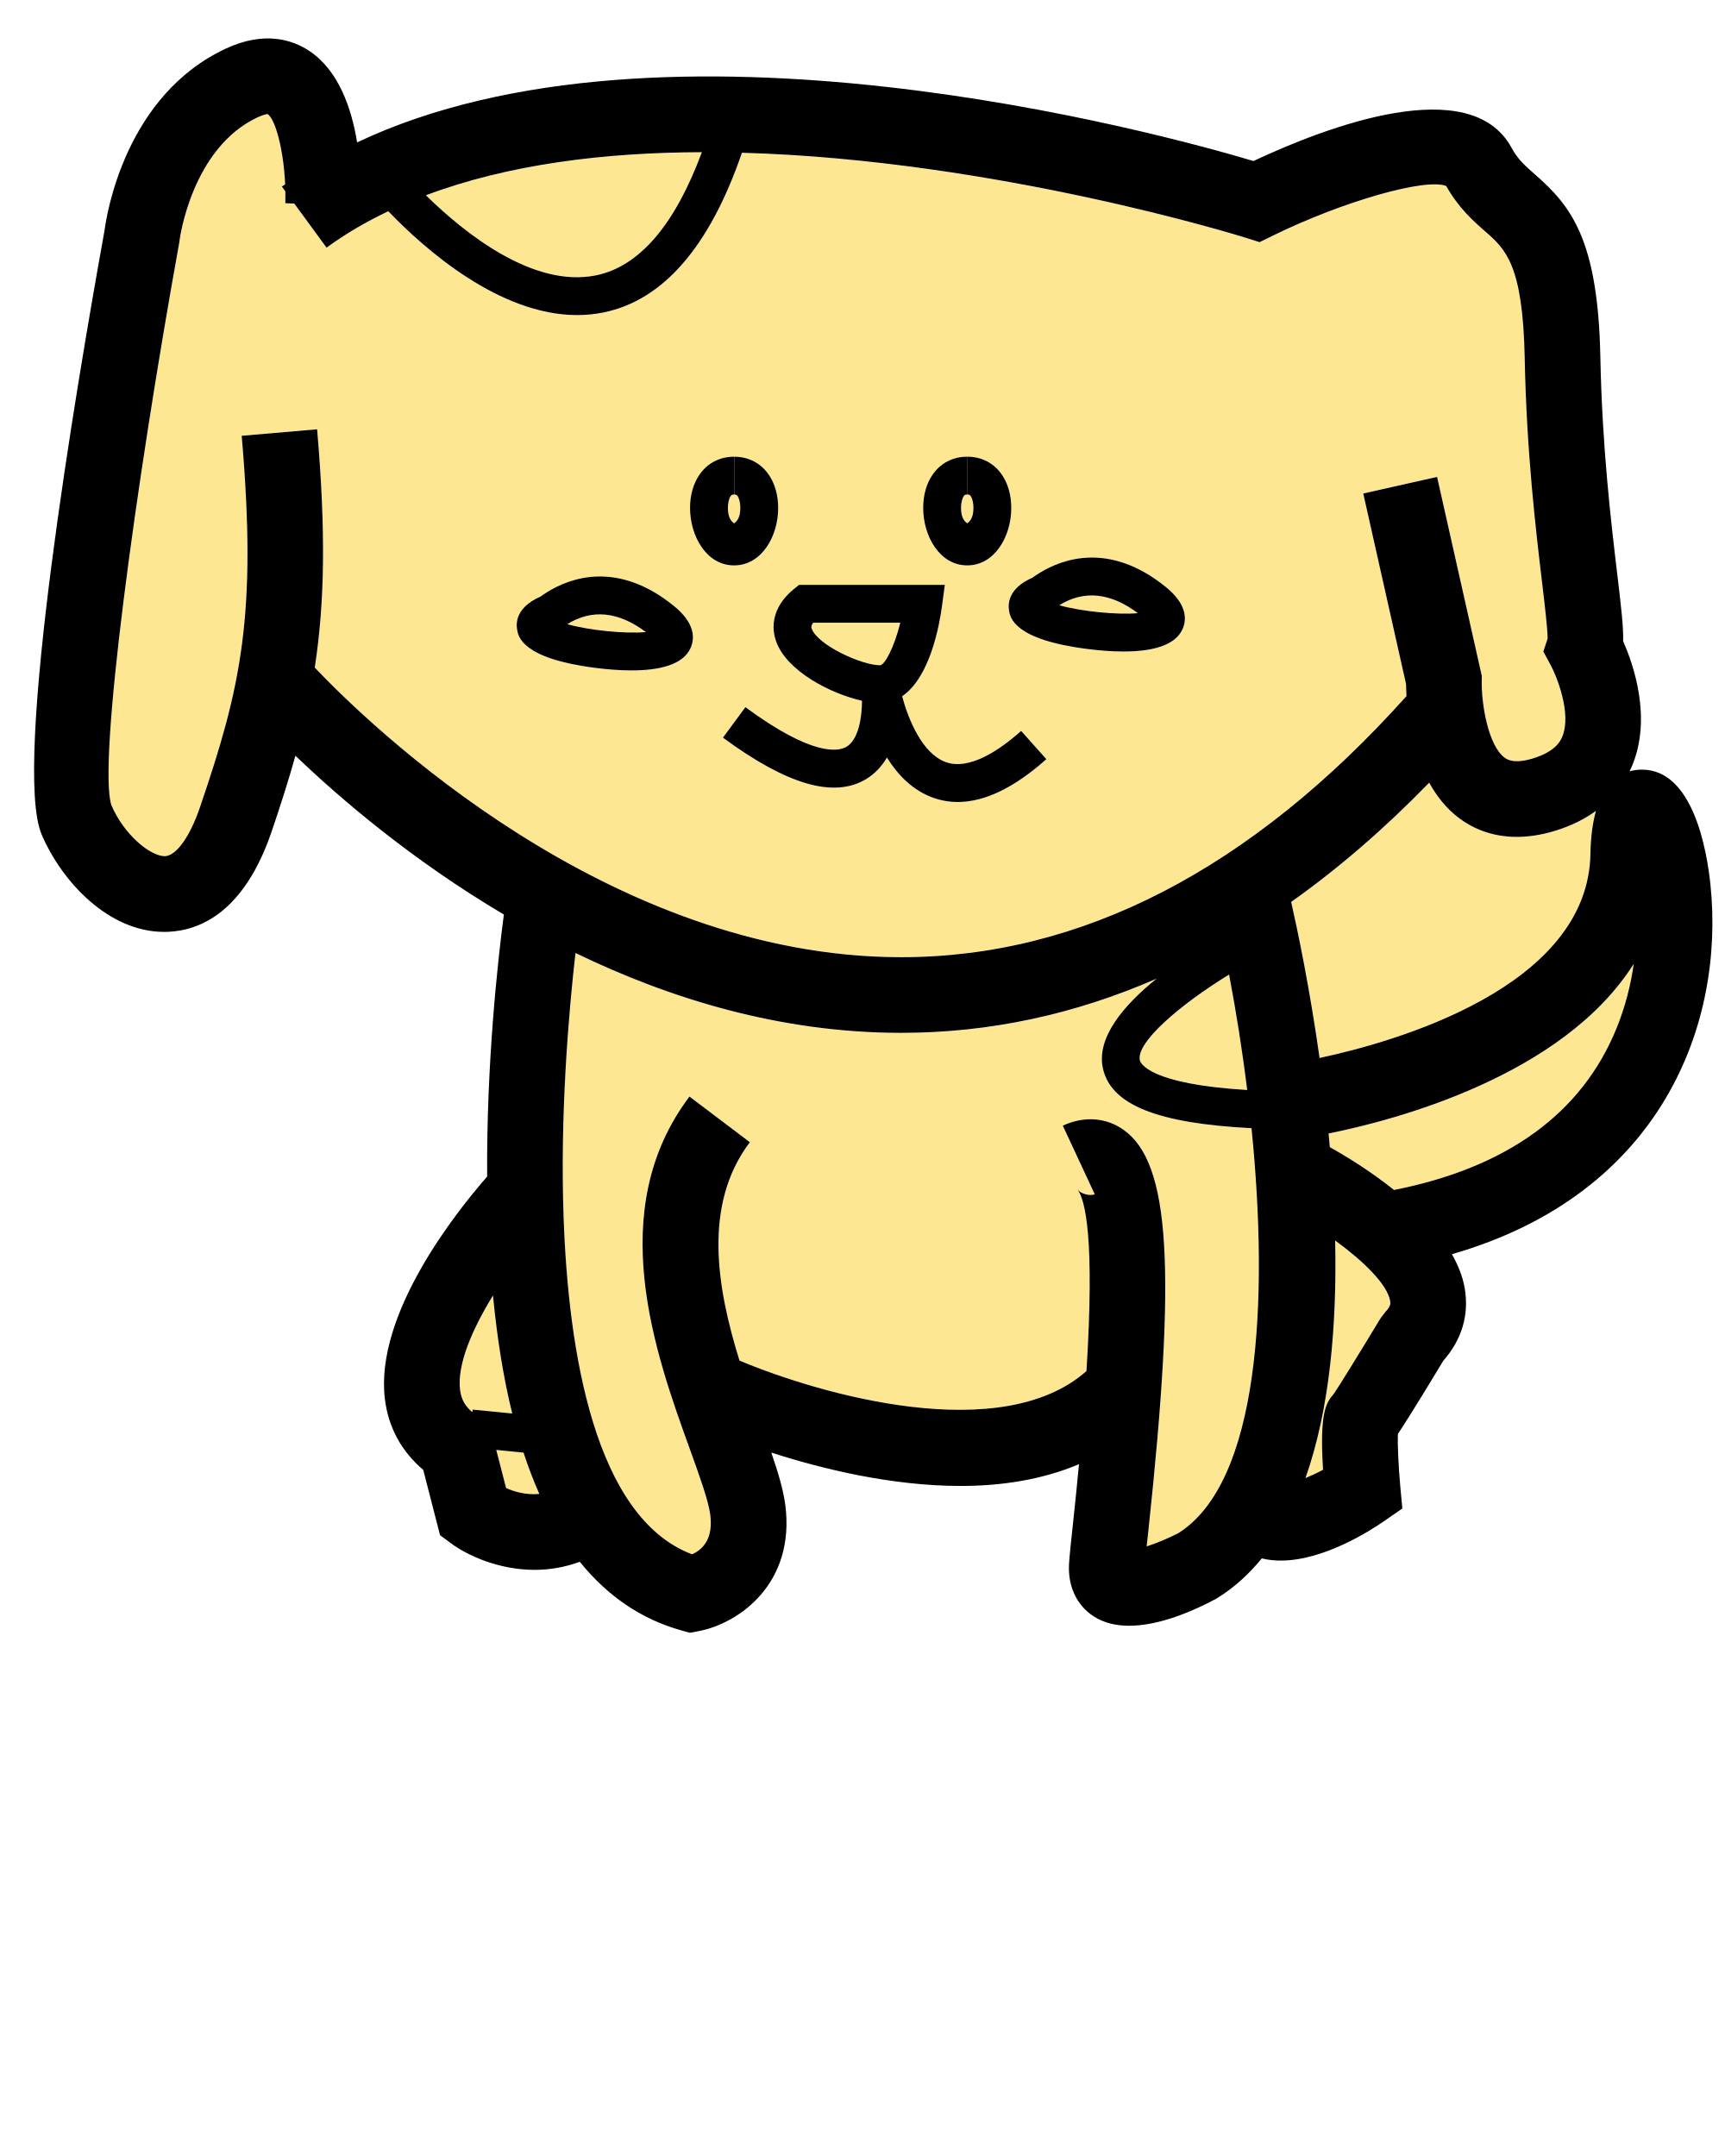
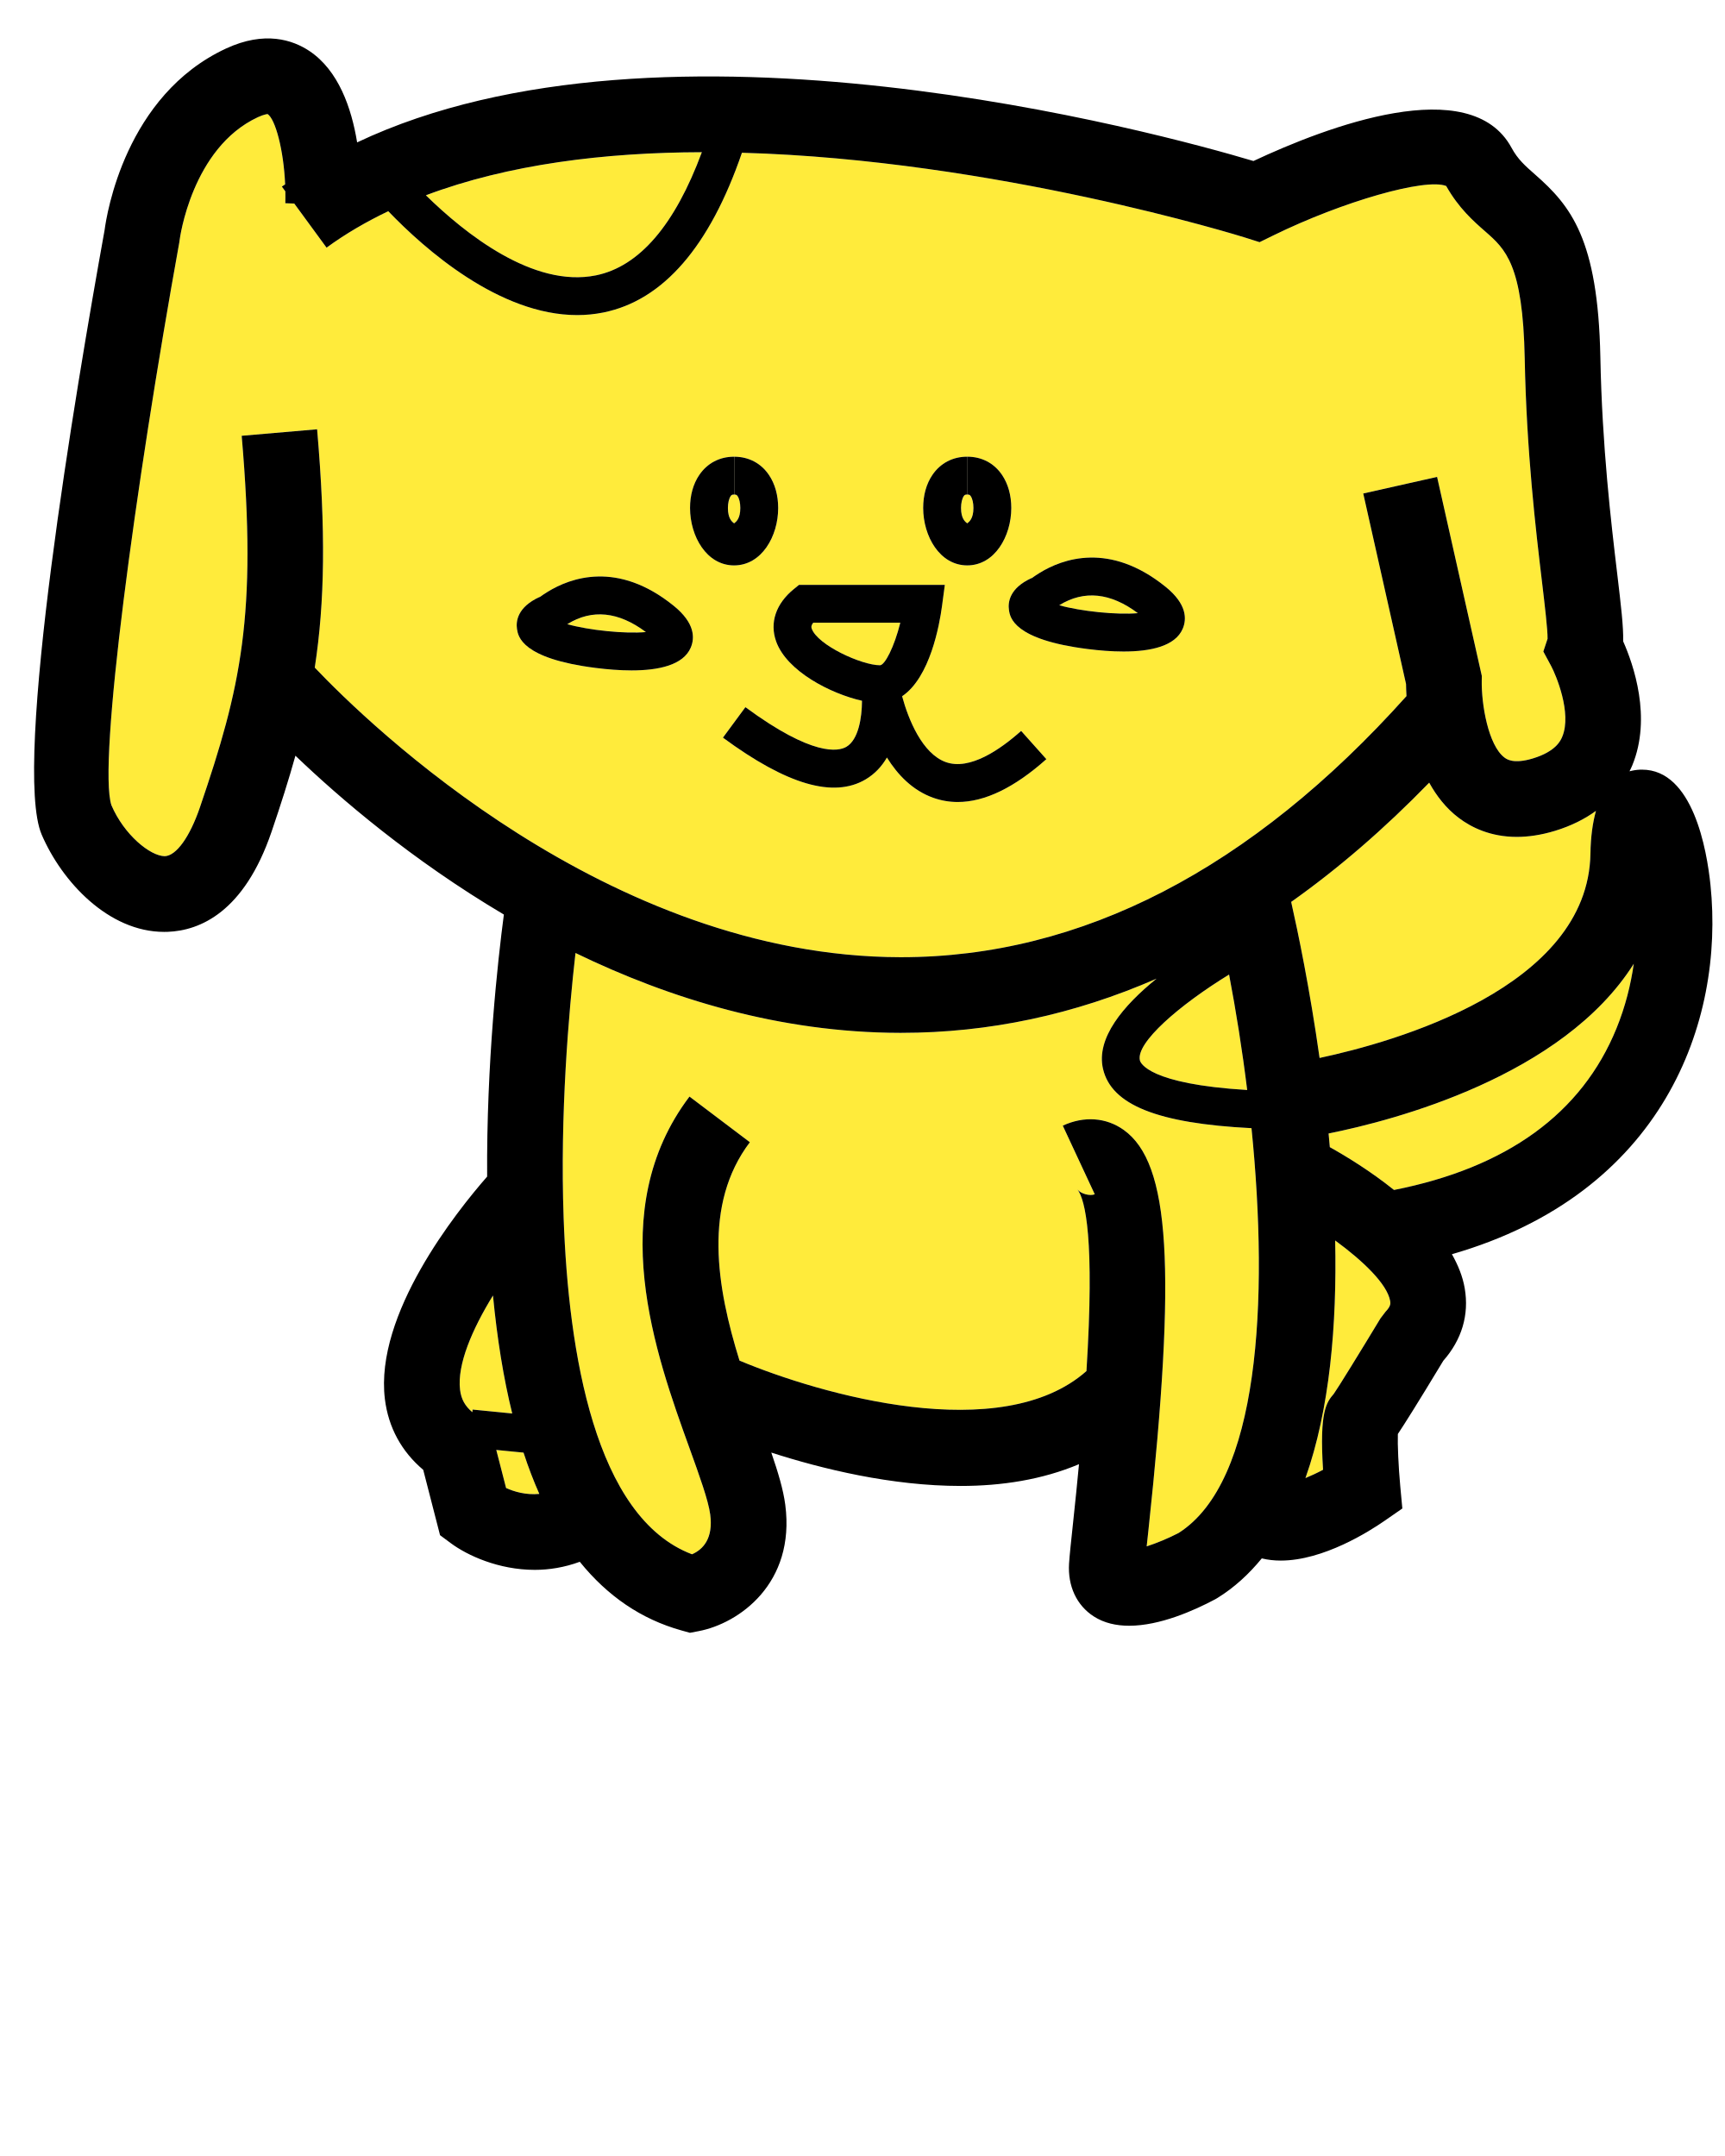
<svg xmlns="http://www.w3.org/2000/svg" version="1.1" x="0px" y="0px" viewBox="0 0 100 125" enable-background="new 0 0 100 100" xml:space="preserve">
  <g>
-     <path fill="#FDE792" d="M52.192,36.102h-5.046c-0.147,0.186-0.11,0.288-0.089,0.346c0.339,0.955,2.897,2.123,3.956,2.123   C51.291,38.57,51.838,37.524,52.192,36.102z" />
-     <path fill="#FDE792" d="M65.962,35.549c-1.59-1.19-3.116-1.345-4.546-0.465c-0.003,0.002-0.007,0.005-0.01,0.007   C62.659,35.445,64.768,35.659,65.962,35.549z" />
-     <path fill="#FDE792" d="M32.897,36.181c-0.003,0.002-0.007,0.004-0.011,0.007c1.253,0.354,3.365,0.569,4.556,0.457   C35.852,35.456,34.325,35.3,32.897,36.181z" />
-     <path fill="#FDE792" d="M66.08,61.477c0.035,0.15,0.509,1.376,6.221,1.72c-0.285-2.314-0.646-4.576-1.05-6.694   C68.366,58.273,65.843,60.453,66.08,61.477z" />
-     <path fill="#FDE792" d="M92.199,49.48c0.016-0.974,0.13-1.784,0.319-2.467c-0.627,0.456-1.405,0.863-2.388,1.161   c-0.812,0.246-1.544,0.347-2.2,0.347c-1.524,0-2.635-0.548-3.371-1.106c-0.73-0.554-1.283-1.268-1.708-2.038   c-2.596,2.672-5.266,4.977-8.001,6.914c0.389,1.719,1.078,5.022,1.646,9.047C80.772,60.427,92.078,57.278,92.199,49.48z" />
-     <path fill="#FDE792" d="M34.543,15.966c2.525-0.514,4.582-2.927,6.144-7.142c-5.632,0.014-11.213,0.698-15.997,2.498   C26.936,13.524,30.905,16.703,34.543,15.966z" />
-     <path fill="#FDE792" d="M72.551,65.409c-5.451-0.275-8.125-1.351-8.608-3.438c-0.414-1.785,1.176-3.669,3.105-5.231   c-4.769,2.083-9.71,3.142-14.804,3.142c-0.028,0-0.058,0-0.087,0c-6.948-0.015-13.326-1.977-18.795-4.63   c-0.392,3.442-0.903,9.326-0.688,15.357c0.278,7.792,1.807,17.368,7.443,19.505c0.649-0.284,1.236-0.923,1.056-2.304   c-0.106-0.814-0.633-2.273-1.191-3.819c-1.988-5.506-4.993-13.826-0.012-20.414l3.5,2.646c-2.73,3.611-1.922,8.411-0.6,12.662   c4.715,1.974,15.175,4.974,20.113,0.607c0.481-7.673-0.063-9.912-0.517-10.525c0.179,0.243,0.722,0.394,0.998,0.274l-1.853-3.978   c1.229-0.571,2.518-0.479,3.536,0.25c2.687,1.925,3.059,7.996,1.428,23.208c-0.038,0.341-0.07,0.654-0.101,0.935   c0.573-0.187,1.26-0.47,1.848-0.775C72.997,85.915,73.567,75.493,72.551,65.409z" />
-     <path fill="#FDE792" d="M28.77,84.064l0.568,2.208c0.46,0.208,1.148,0.415,1.927,0.342c-0.332-0.749-0.638-1.545-0.915-2.394   L28.77,84.064z" />
-     <path fill="#FDE792" d="M27.383,81.877l0.015-0.152l2.296,0.227c-0.504-2.041-0.873-4.328-1.116-6.841   c-1.203,1.959-2.088,4.006-1.908,5.472C26.736,81.127,26.962,81.527,27.383,81.877z" />
-     <path fill="#FDE792" d="M77.021,65.717c0.026,0.261,0.049,0.527,0.071,0.792c0.947,0.53,2.35,1.385,3.721,2.483   c6.53-1.29,10.885-4.424,12.899-9.373c0.514-1.264,0.828-2.533,1-3.74C90.589,62.413,80.816,64.954,77.021,65.717z" />
-     <path fill="#FDE792" d="M52.243,55.495c10.45,0,20.299-5.1,29.292-15.137c-0.017-0.285-0.023-0.528-0.026-0.704l-2.48-11.043   l4.28-0.962l2.594,11.543l-0.005,0.267c-0.023,1.378,0.381,3.755,1.317,4.461c0.129,0.097,0.52,0.393,1.644,0.053   c1.356-0.411,1.622-1.057,1.71-1.269c0.562-1.363-0.369-3.578-0.65-4.096l-0.45-0.835l0.245-0.741   c0.01-0.503-0.166-1.977-0.321-3.286c-0.357-2.999-0.897-7.531-1.004-12.972c-0.106-5.444-1.116-6.33-2.286-7.355   c-0.689-0.604-1.54-1.351-2.266-2.637c-1.196-0.474-5.982,0.887-10.029,2.87l-0.789,0.387l-0.839-0.266   c-0.228-0.072-14.481-4.508-29.169-4.918c-1.869,5.44-4.564,8.558-8.034,9.262c-0.505,0.103-1.011,0.15-1.515,0.15   c-4.521,0-8.838-3.82-10.954-6.023c-1.269,0.608-2.472,1.304-3.577,2.113l-1.871-2.556l-0.52-0.02c0-0.001,0-0.002,0-0.003l0,0l0,0   c0.008-0.229,0.005-0.458,0.001-0.686l-0.202-0.276c0.062-0.045,0.128-0.084,0.191-0.128c-0.087-1.991-0.568-3.79-1.021-4.079   c0,0.009-0.18,0.007-0.559,0.184c-3.841,1.784-4.53,7.069-4.537,7.122l-0.021,0.148c-2.56,14.163-4.73,30.238-3.933,32.622   c0.737,1.718,2.243,2.942,3.091,2.955c0.67-0.025,1.45-1.109,2.038-2.828c2.376-6.961,3.324-11.104,2.423-21.547l4.372-0.377   c0.507,5.875,0.448,10.013-0.136,13.817c3.135,3.298,16.973,16.762,33.947,16.79C52.209,55.495,52.228,55.495,52.243,55.495z    M59.801,33.515l0.004,0.009c0.134-0.097,0.286-0.198,0.458-0.306c1.336-0.826,4.061-1.82,7.309,0.803   c1.246,1.007,1.229,1.877,0.992,2.43c-0.433,1.017-1.868,1.321-3.431,1.321c-0.692,0-1.41-0.06-2.076-0.144   c-4.305-0.543-4.501-1.832-4.564-2.256C58.425,34.933,58.506,34.105,59.801,33.515z M54.053,27.538   c0.463-0.684,1.179-1.059,2.014-1.059v2.194c-0.12,0-0.152,0.027-0.198,0.094c-0.097,0.146-0.156,0.4-0.156,0.685   c0,0.619,0.241,0.801,0.359,0.892c0.117-0.091,0.36-0.273,0.36-0.892c0-0.284-0.058-0.539-0.157-0.685   c-0.045-0.067-0.076-0.094-0.199-0.094v-2.194c0.838,0,1.554,0.375,2.015,1.059c0.351,0.515,0.535,1.178,0.535,1.916   c0,1.635-0.956,3.327-2.554,3.327c-1.597,0-2.552-1.692-2.553-3.327C53.518,28.716,53.702,28.053,54.053,27.538z M40.044,37.548   c-0.433,1.017-1.869,1.321-3.43,1.321c-0.693,0-1.411-0.06-2.077-0.144c-4.304-0.543-4.5-1.832-4.565-2.256   c-0.066-0.439,0.014-1.267,1.31-1.858l0.004,0.009c0.133-0.097,0.286-0.198,0.458-0.305c1.336-0.826,4.062-1.819,7.307,0.803   C40.298,36.125,40.279,36.995,40.044,37.548z M40.006,29.454c-0.001-0.737,0.184-1.4,0.535-1.916   c0.463-0.684,1.178-1.059,2.014-1.059v2.194c-0.121,0-0.153,0.027-0.198,0.094c-0.097,0.146-0.156,0.4-0.156,0.685   c0,0.619,0.241,0.801,0.359,0.892c0.118-0.091,0.36-0.273,0.36-0.892c0-0.284-0.058-0.539-0.156-0.685   c-0.045-0.067-0.077-0.094-0.199-0.094v-2.194c0.837,0,1.553,0.375,2.015,1.059c0.35,0.515,0.535,1.178,0.535,1.916   c0,1.635-0.956,3.327-2.554,3.327C40.961,32.78,40.007,31.088,40.006,29.454z M50.18,45.186c-1.862,1.099-4.568,0.307-8.271-2.42   l1.302-1.767c3.912,2.882,5.396,2.566,5.854,2.298c0.701-0.414,0.901-1.685,0.905-2.669c-1.814-0.408-4.364-1.713-4.979-3.445   c-0.385-1.082-0.011-2.186,1.025-3.029l0.302-0.246h8.454l-0.166,1.242c-0.144,1.073-0.688,4.123-2.311,5.216   c0.364,1.347,1.168,3.334,2.542,3.821c1.379,0.488,3.131-0.715,4.358-1.811l1.462,1.637c-1.852,1.653-3.572,2.484-5.136,2.484   c-0.49,0-0.965-0.082-1.422-0.245c-1.192-0.424-2.061-1.33-2.685-2.334C51.123,44.42,50.724,44.864,50.18,45.186z" />
-     <path fill="#FDE792" d="M77.401,71.92c0.105,4.88-0.31,9.798-1.723,13.776c0.328-0.138,0.672-0.296,1.021-0.482   c-0.22-3.415,0.209-3.918,0.624-4.405c0.213-0.292,1.581-2.513,2.702-4.369l0.294-0.386c0.319-0.332,0.291-0.496,0.27-0.626   C80.423,74.454,79.029,73.111,77.401,71.92z" />
-     <line fill="#FDE792" stroke="#FDE792" stroke-width="0" stroke-linecap="round" stroke-linejoin="round" x1="16.539" y1="11.779" x2="16.539" y2="11.779" />
+     <path fill="#FFEB3B" d="M52.192,36.102h-5.046c-0.147,0.186-0.11,0.288-0.089,0.346c0.339,0.955,2.897,2.123,3.956,2.123   C51.291,38.57,51.838,37.524,52.192,36.102z" />
+     <path fill="#FFEB3B" d="M65.962,35.549c-1.59-1.19-3.116-1.345-4.546-0.465c-0.003,0.002-0.007,0.005-0.01,0.007   C62.659,35.445,64.768,35.659,65.962,35.549z" />
+     <path fill="#FFEB3B" d="M32.897,36.181c-0.003,0.002-0.007,0.004-0.011,0.007c1.253,0.354,3.365,0.569,4.556,0.457   C35.852,35.456,34.325,35.3,32.897,36.181z" />
+     <path fill="#FFEB3B" d="M66.08,61.477c0.035,0.15,0.509,1.376,6.221,1.72c-0.285-2.314-0.646-4.576-1.05-6.694   C68.366,58.273,65.843,60.453,66.08,61.477z" />
+     <path fill="#FFEB3B" d="M92.199,49.48c0.016-0.974,0.13-1.784,0.319-2.467c-0.627,0.456-1.405,0.863-2.388,1.161   c-0.812,0.246-1.544,0.347-2.2,0.347c-1.524,0-2.635-0.548-3.371-1.106c-0.73-0.554-1.283-1.268-1.708-2.038   c-2.596,2.672-5.266,4.977-8.001,6.914c0.389,1.719,1.078,5.022,1.646,9.047C80.772,60.427,92.078,57.278,92.199,49.48z" />
+     <path fill="#FFEB3B" d="M34.543,15.966c2.525-0.514,4.582-2.927,6.144-7.142c-5.632,0.014-11.213,0.698-15.997,2.498   C26.936,13.524,30.905,16.703,34.543,15.966z" />
+     <path fill="#FFEB3B" d="M72.551,65.409c-5.451-0.275-8.125-1.351-8.608-3.438c-0.414-1.785,1.176-3.669,3.105-5.231   c-4.769,2.083-9.71,3.142-14.804,3.142c-0.028,0-0.058,0-0.087,0c-6.948-0.015-13.326-1.977-18.795-4.63   c-0.392,3.442-0.903,9.326-0.688,15.357c0.278,7.792,1.807,17.368,7.443,19.505c0.649-0.284,1.236-0.923,1.056-2.304   c-0.106-0.814-0.633-2.273-1.191-3.819c-1.988-5.506-4.993-13.826-0.012-20.414l3.5,2.646c-2.73,3.611-1.922,8.411-0.6,12.662   c4.715,1.974,15.175,4.974,20.113,0.607c0.481-7.673-0.063-9.912-0.517-10.525c0.179,0.243,0.722,0.394,0.998,0.274l-1.853-3.978   c1.229-0.571,2.518-0.479,3.536,0.25c2.687,1.925,3.059,7.996,1.428,23.208c-0.038,0.341-0.07,0.654-0.101,0.935   c0.573-0.187,1.26-0.47,1.848-0.775C72.997,85.915,73.567,75.493,72.551,65.409z" />
+     <path fill="#FFEB3B" d="M28.77,84.064l0.568,2.208c0.46,0.208,1.148,0.415,1.927,0.342c-0.332-0.749-0.638-1.545-0.915-2.394   L28.77,84.064z" />
+     <path fill="#FFEB3B" d="M27.383,81.877l0.015-0.152l2.296,0.227c-0.504-2.041-0.873-4.328-1.116-6.841   c-1.203,1.959-2.088,4.006-1.908,5.472C26.736,81.127,26.962,81.527,27.383,81.877z" />
+     <path fill="#FFEB3B" d="M77.021,65.717c0.026,0.261,0.049,0.527,0.071,0.792c0.947,0.53,2.35,1.385,3.721,2.483   c6.53-1.29,10.885-4.424,12.899-9.373c0.514-1.264,0.828-2.533,1-3.74C90.589,62.413,80.816,64.954,77.021,65.717z" />
+     <path fill="#FFEB3B" d="M52.243,55.495c10.45,0,20.299-5.1,29.292-15.137c-0.017-0.285-0.023-0.528-0.026-0.704l-2.48-11.043   l4.28-0.962l2.594,11.543l-0.005,0.267c-0.023,1.378,0.381,3.755,1.317,4.461c0.129,0.097,0.52,0.393,1.644,0.053   c1.356-0.411,1.622-1.057,1.71-1.269c0.562-1.363-0.369-3.578-0.65-4.096l-0.45-0.835l0.245-0.741   c0.01-0.503-0.166-1.977-0.321-3.286c-0.357-2.999-0.897-7.531-1.004-12.972c-0.106-5.444-1.116-6.33-2.286-7.355   c-0.689-0.604-1.54-1.351-2.266-2.637c-1.196-0.474-5.982,0.887-10.029,2.87l-0.789,0.387l-0.839-0.266   c-0.228-0.072-14.481-4.508-29.169-4.918c-1.869,5.44-4.564,8.558-8.034,9.262c-0.505,0.103-1.011,0.15-1.515,0.15   c-4.521,0-8.838-3.82-10.954-6.023c-1.269,0.608-2.472,1.304-3.577,2.113l-1.871-2.556l-0.52-0.02c0-0.001,0-0.002,0-0.003l0,0l0,0   c0.008-0.229,0.005-0.458,0.001-0.686l-0.202-0.276c0.062-0.045,0.128-0.084,0.191-0.128c-0.087-1.991-0.568-3.79-1.021-4.079   c0,0.009-0.18,0.007-0.559,0.184c-3.841,1.784-4.53,7.069-4.537,7.122l-0.021,0.148c-2.56,14.163-4.73,30.238-3.933,32.622   c0.737,1.718,2.243,2.942,3.091,2.955c0.67-0.025,1.45-1.109,2.038-2.828c2.376-6.961,3.324-11.104,2.423-21.547l4.372-0.377   c0.507,5.875,0.448,10.013-0.136,13.817c3.135,3.298,16.973,16.762,33.947,16.79C52.209,55.495,52.228,55.495,52.243,55.495z    M59.801,33.515l0.004,0.009c0.134-0.097,0.286-0.198,0.458-0.306c1.336-0.826,4.061-1.82,7.309,0.803   c1.246,1.007,1.229,1.877,0.992,2.43c-0.433,1.017-1.868,1.321-3.431,1.321c-0.692,0-1.41-0.06-2.076-0.144   c-4.305-0.543-4.501-1.832-4.564-2.256C58.425,34.933,58.506,34.105,59.801,33.515z M54.053,27.538   c0.463-0.684,1.179-1.059,2.014-1.059v2.194c-0.12,0-0.152,0.027-0.198,0.094c-0.097,0.146-0.156,0.4-0.156,0.685   c0,0.619,0.241,0.801,0.359,0.892c0.117-0.091,0.36-0.273,0.36-0.892c0-0.284-0.058-0.539-0.157-0.685   c-0.045-0.067-0.076-0.094-0.199-0.094v-2.194c0.838,0,1.554,0.375,2.015,1.059c0.351,0.515,0.535,1.178,0.535,1.916   c0,1.635-0.956,3.327-2.554,3.327c-1.597,0-2.552-1.692-2.553-3.327C53.518,28.716,53.702,28.053,54.053,27.538z M40.044,37.548   c-0.433,1.017-1.869,1.321-3.43,1.321c-0.693,0-1.411-0.06-2.077-0.144c-4.304-0.543-4.5-1.832-4.565-2.256   c-0.066-0.439,0.014-1.267,1.31-1.858l0.004,0.009c0.133-0.097,0.286-0.198,0.458-0.305c1.336-0.826,4.062-1.819,7.307,0.803   C40.298,36.125,40.279,36.995,40.044,37.548z M40.006,29.454c-0.001-0.737,0.184-1.4,0.535-1.916   c0.463-0.684,1.178-1.059,2.014-1.059v2.194c-0.121,0-0.153,0.027-0.198,0.094c-0.097,0.146-0.156,0.4-0.156,0.685   c0,0.619,0.241,0.801,0.359,0.892c0.118-0.091,0.36-0.273,0.36-0.892c0-0.284-0.058-0.539-0.156-0.685   c-0.045-0.067-0.077-0.094-0.199-0.094v-2.194c0.837,0,1.553,0.375,2.015,1.059c0.35,0.515,0.535,1.178,0.535,1.916   c0,1.635-0.956,3.327-2.554,3.327C40.961,32.78,40.007,31.088,40.006,29.454z M50.18,45.186c-1.862,1.099-4.568,0.307-8.271-2.42   l1.302-1.767c3.912,2.882,5.396,2.566,5.854,2.298c0.701-0.414,0.901-1.685,0.905-2.669c-1.814-0.408-4.364-1.713-4.979-3.445   c-0.385-1.082-0.011-2.186,1.025-3.029l0.302-0.246h8.454l-0.166,1.242c-0.144,1.073-0.688,4.123-2.311,5.216   c0.364,1.347,1.168,3.334,2.542,3.821c1.379,0.488,3.131-0.715,4.358-1.811l1.462,1.637c-1.852,1.653-3.572,2.484-5.136,2.484   c-0.49,0-0.965-0.082-1.422-0.245c-1.192-0.424-2.061-1.33-2.685-2.334C51.123,44.42,50.724,44.864,50.18,45.186z" />
+     <path fill="#FFEB3B" d="M77.401,71.92c0.105,4.88-0.31,9.798-1.723,13.776c0.328-0.138,0.672-0.296,1.021-0.482   c-0.22-3.415,0.209-3.918,0.624-4.405c0.213-0.292,1.581-2.513,2.702-4.369l0.294-0.386c0.319-0.332,0.291-0.496,0.27-0.626   C80.423,74.454,79.029,73.111,77.401,71.92z" />
+     <line fill="#FFEB3B" stroke="#FFEB3B" stroke-width="0" stroke-linecap="round" stroke-linejoin="round" x1="16.539" y1="11.779" x2="16.539" y2="11.779" />
    <path d="M99.158,51.308c-0.209-2.025-1.012-6.686-3.969-6.686c-0.042,0-0.083,0.001-0.126,0.002   c-0.211,0.009-0.41,0.044-0.598,0.094c0.057-0.116,0.114-0.232,0.159-0.342c1.141-2.771,0.069-5.847-0.528-7.195   c0.021-0.845-0.119-2.023-0.349-3.953c-0.347-2.913-0.872-7.315-0.973-12.539c-0.136-6.837-1.722-8.762-3.782-10.569   c-0.582-0.512-1.005-0.882-1.369-1.556c-2.383-4.393-10.722-1.216-14.959,0.771c-5.408-1.612-34.18-9.505-51.961-1.08   c-0.324-1.986-1.078-4.173-2.768-5.299c-0.964-0.641-2.584-1.187-4.834-0.142c-5.836,2.71-6.92,9.623-7.038,10.529   C4.39,22.606,0.714,44.417,2.415,48.386c1.178,2.746,3.885,5.643,7.099,5.643c0.067,0,0.135-0.001,0.203-0.003   c1.869-0.07,4.431-1.135,6.022-5.794c0.533-1.562,0.994-3.01,1.387-4.418c2.568,2.463,6.739,6.044,12.084,9.209   c-0.355,2.693-1.012,8.617-0.97,15.193c-1.777,2.032-6.526,7.973-5.928,12.895c0.2,1.646,0.967,3.047,2.223,4.107l0.975,3.789   l0.625,0.464c0.962,0.713,2.772,1.546,4.865,1.546c0.837,0,1.72-0.141,2.611-0.468c1.609,1.992,3.567,3.331,5.89,3.979l0.495,0.138   l0.505-0.096c2.345-0.447,5.617-2.768,5.022-7.326c-0.115-0.878-0.415-1.877-0.81-3.027c2.954,0.95,6.971,1.935,10.98,1.935   c2.371,0,4.727-0.362,6.857-1.262c-0.099,1.055-0.211,2.169-0.34,3.366c-0.121,1.125-0.21,1.968-0.236,2.394   c-0.081,1.31,0.441,2.429,1.436,3.068c0.602,0.387,1.308,0.539,2.051,0.539c1.772,0,3.75-0.876,4.985-1.534l0.119-0.069   c0.991-0.61,1.84-1.396,2.582-2.302c0.359,0.088,0.727,0.127,1.1,0.127c2.477,0,5.147-1.704,5.995-2.291l1.053-0.729l-0.119-1.275   c-0.107-1.16-0.163-2.447-0.141-3.044c0.369-0.552,1.104-1.711,2.634-4.246c1.075-1.222,1.505-2.668,1.243-4.199   c-0.116-0.685-0.385-1.344-0.743-1.979C96.412,69.189,99.98,59.27,99.158,51.308z M71.251,56.502   c0.403,2.118,0.765,4.38,1.05,6.694c-5.712-0.344-6.186-1.569-6.221-1.72C65.843,60.453,68.366,58.273,71.251,56.502z    M74.851,52.291c2.735-1.937,5.405-4.242,8.001-6.914c0.425,0.771,0.978,1.484,1.708,2.038c0.736,0.558,1.847,1.106,3.371,1.106   c0.656,0,1.389-0.102,2.2-0.347c0.982-0.298,1.761-0.706,2.388-1.161c-0.189,0.683-0.304,1.494-0.319,2.467   c-0.121,7.798-11.427,10.947-15.703,11.858C75.929,57.313,75.239,54.01,74.851,52.291z M40.687,8.824   c-1.562,4.215-3.618,6.628-6.144,7.142c-3.638,0.737-7.607-2.442-9.854-4.644C29.473,9.521,35.054,8.838,40.687,8.824z    M18.247,38.706c0.584-3.804,0.643-7.941,0.136-13.817l-4.372,0.377c0.901,10.443-0.047,14.585-2.423,21.547   C11,48.532,10.22,49.615,9.55,49.641c-0.848-0.013-2.354-1.237-3.091-2.955c-0.797-2.384,1.374-18.459,3.933-32.622l0.021-0.148   c0.006-0.053,0.696-5.338,4.537-7.122c0.379-0.176,0.559-0.175,0.559-0.184c0.454,0.289,0.935,2.088,1.021,4.079   c-0.062,0.044-0.129,0.083-0.191,0.128l0.202,0.276c0.004,0.228,0.007,0.457-0.001,0.686c0,0.001,0,0.002,0,0.003l0.52,0.02   l1.871,2.556c1.105-0.809,2.308-1.505,3.577-2.113c2.116,2.203,6.434,6.023,10.954,6.023c0.503,0,1.009-0.048,1.515-0.15   c3.47-0.704,6.166-3.822,8.034-9.262c14.688,0.41,28.941,4.846,29.169,4.918l0.839,0.266l0.789-0.387   c4.047-1.983,8.833-3.344,10.029-2.87c0.726,1.287,1.576,2.033,2.266,2.637c1.17,1.025,2.18,1.912,2.286,7.355   c0.106,5.441,0.646,9.973,1.004,12.972c0.155,1.309,0.331,2.782,0.321,3.286l-0.245,0.741l0.45,0.835   c0.281,0.519,1.212,2.733,0.65,4.096c-0.088,0.212-0.354,0.858-1.71,1.269c-1.124,0.34-1.515,0.043-1.644-0.053   c-0.937-0.707-1.341-3.083-1.317-4.461l0.005-0.267l-2.594-11.543l-4.28,0.962l2.48,11.043c0.003,0.176,0.01,0.418,0.026,0.704   c-8.993,10.038-18.842,15.137-29.292,15.137c-0.016,0-0.034,0-0.05,0C35.219,55.468,21.382,42.004,18.247,38.706z M28.578,75.11   c0.243,2.513,0.612,4.8,1.116,6.841l-2.296-0.227l-0.015,0.152c-0.42-0.35-0.647-0.75-0.713-1.295   C26.49,79.116,27.375,77.069,28.578,75.11z M29.338,86.272l-0.568-2.208l1.58,0.156c0.277,0.849,0.583,1.645,0.915,2.394   C30.486,86.688,29.798,86.48,29.338,86.272z M68.322,88.881c-0.588,0.306-1.274,0.589-1.848,0.775   c0.03-0.28,0.062-0.594,0.101-0.935c1.631-15.212,1.259-21.283-1.428-23.208c-1.019-0.729-2.308-0.821-3.536-0.25l1.853,3.978   c-0.276,0.119-0.819-0.031-0.998-0.274c0.453,0.613,0.998,2.853,0.517,10.525c-4.938,4.366-15.398,1.366-20.113-0.607   c-1.322-4.251-2.13-9.051,0.6-12.662l-3.5-2.646c-4.981,6.588-1.976,14.908,0.012,20.414c0.558,1.546,1.085,3.005,1.191,3.819   c0.181,1.381-0.407,2.02-1.056,2.304c-5.636-2.137-7.165-11.713-7.443-19.505c-0.215-6.031,0.296-11.915,0.688-15.357   c5.469,2.653,11.847,4.615,18.795,4.63c0.029,0,0.059,0,0.087,0c5.094,0,10.035-1.059,14.804-3.142   c-1.93,1.562-3.52,3.446-3.105,5.231c0.483,2.087,3.157,3.162,8.608,3.438C73.567,75.493,72.997,85.915,68.322,88.881z    M80.319,76.054l-0.294,0.386c-1.121,1.856-2.489,4.077-2.702,4.369c-0.415,0.487-0.844,0.99-0.624,4.405   c-0.349,0.187-0.692,0.345-1.021,0.482c1.413-3.979,1.828-8.896,1.723-13.776c1.628,1.191,3.021,2.534,3.188,3.508   C80.61,75.558,80.639,75.722,80.319,76.054z M80.812,68.992c-1.371-1.099-2.773-1.953-3.721-2.483   c-0.022-0.265-0.045-0.531-0.071-0.792c3.796-0.763,13.568-3.304,17.691-9.838c-0.172,1.207-0.486,2.477-1,3.74   C91.697,64.568,87.343,67.702,80.812,68.992z" />
    <path d="M58.492,35.373c0.063,0.424,0.26,1.713,4.564,2.256c0.666,0.084,1.384,0.144,2.076,0.144c1.562,0,2.998-0.304,3.431-1.321   c0.236-0.553,0.254-1.423-0.992-2.43c-3.248-2.623-5.973-1.629-7.309-0.803c-0.172,0.107-0.324,0.209-0.458,0.306l-0.004-0.009   C58.506,34.105,58.425,34.933,58.492,35.373z M61.416,35.084c1.43-0.88,2.956-0.726,4.546,0.465   c-1.194,0.11-3.303-0.104-4.556-0.458C61.409,35.089,61.413,35.086,61.416,35.084z" />
    <path d="M39.05,35.118c-3.245-2.622-5.971-1.628-7.307-0.803c-0.173,0.107-0.325,0.208-0.458,0.305l-0.004-0.009   c-1.295,0.591-1.376,1.418-1.31,1.858c0.065,0.424,0.262,1.713,4.565,2.256c0.666,0.084,1.384,0.144,2.077,0.144   c1.561,0,2.997-0.304,3.43-1.321C40.279,36.995,40.298,36.125,39.05,35.118z M32.886,36.188c0.004-0.003,0.007-0.005,0.011-0.007   c1.428-0.881,2.955-0.725,4.545,0.464C36.251,36.758,34.14,36.542,32.886,36.188z" />
    <path d="M54.1,46.253c0.457,0.163,0.932,0.245,1.422,0.245c1.563,0,3.284-0.831,5.136-2.484l-1.462-1.637   c-1.228,1.095-2.979,2.298-4.358,1.811c-1.374-0.487-2.178-2.475-2.542-3.821c1.623-1.093,2.167-4.143,2.311-5.216l0.166-1.242   h-8.454l-0.302,0.246c-1.036,0.843-1.41,1.947-1.025,3.029c0.615,1.732,3.166,3.037,4.979,3.445   c-0.004,0.985-0.204,2.256-0.905,2.669c-0.458,0.269-1.943,0.584-5.854-2.298l-1.302,1.767c3.703,2.728,6.41,3.52,8.271,2.42   c0.544-0.322,0.943-0.766,1.235-1.267C52.039,44.923,52.907,45.829,54.1,46.253z M47.057,36.448   c-0.021-0.058-0.058-0.16,0.089-0.346h5.046c-0.354,1.422-0.901,2.468-1.18,2.468C49.954,38.57,47.396,37.403,47.057,36.448z" />
    <path d="M45.112,29.454c0-0.737-0.185-1.4-0.535-1.916c-0.461-0.684-1.177-1.059-2.015-1.059v2.194   c0.122,0,0.154,0.027,0.199,0.094c0.099,0.146,0.156,0.4,0.156,0.685c0,0.619-0.242,0.801-0.36,0.892   c-0.118-0.091-0.359-0.273-0.359-0.892c0-0.284,0.059-0.539,0.156-0.685c0.045-0.067,0.078-0.094,0.198-0.094v-2.194   c-0.835,0-1.551,0.375-2.014,1.059c-0.351,0.515-0.536,1.178-0.535,1.916c0.001,1.635,0.956,3.327,2.553,3.327   C44.157,32.78,45.112,31.088,45.112,29.454z" />
    <path d="M56.071,32.78c1.598,0,2.554-1.692,2.554-3.327c0-0.737-0.185-1.4-0.535-1.916c-0.461-0.684-1.177-1.059-2.015-1.059v2.194   c0.123,0,0.154,0.027,0.199,0.094c0.1,0.146,0.157,0.4,0.157,0.685c0,0.619-0.243,0.801-0.36,0.892   c-0.118-0.091-0.359-0.273-0.359-0.892c0-0.284,0.06-0.539,0.156-0.685c0.046-0.067,0.078-0.094,0.198-0.094v-2.194   c-0.835,0-1.551,0.375-2.014,1.059c-0.351,0.515-0.535,1.178-0.534,1.916C53.52,31.088,54.475,32.78,56.071,32.78z" />
  </g>
</svg>
